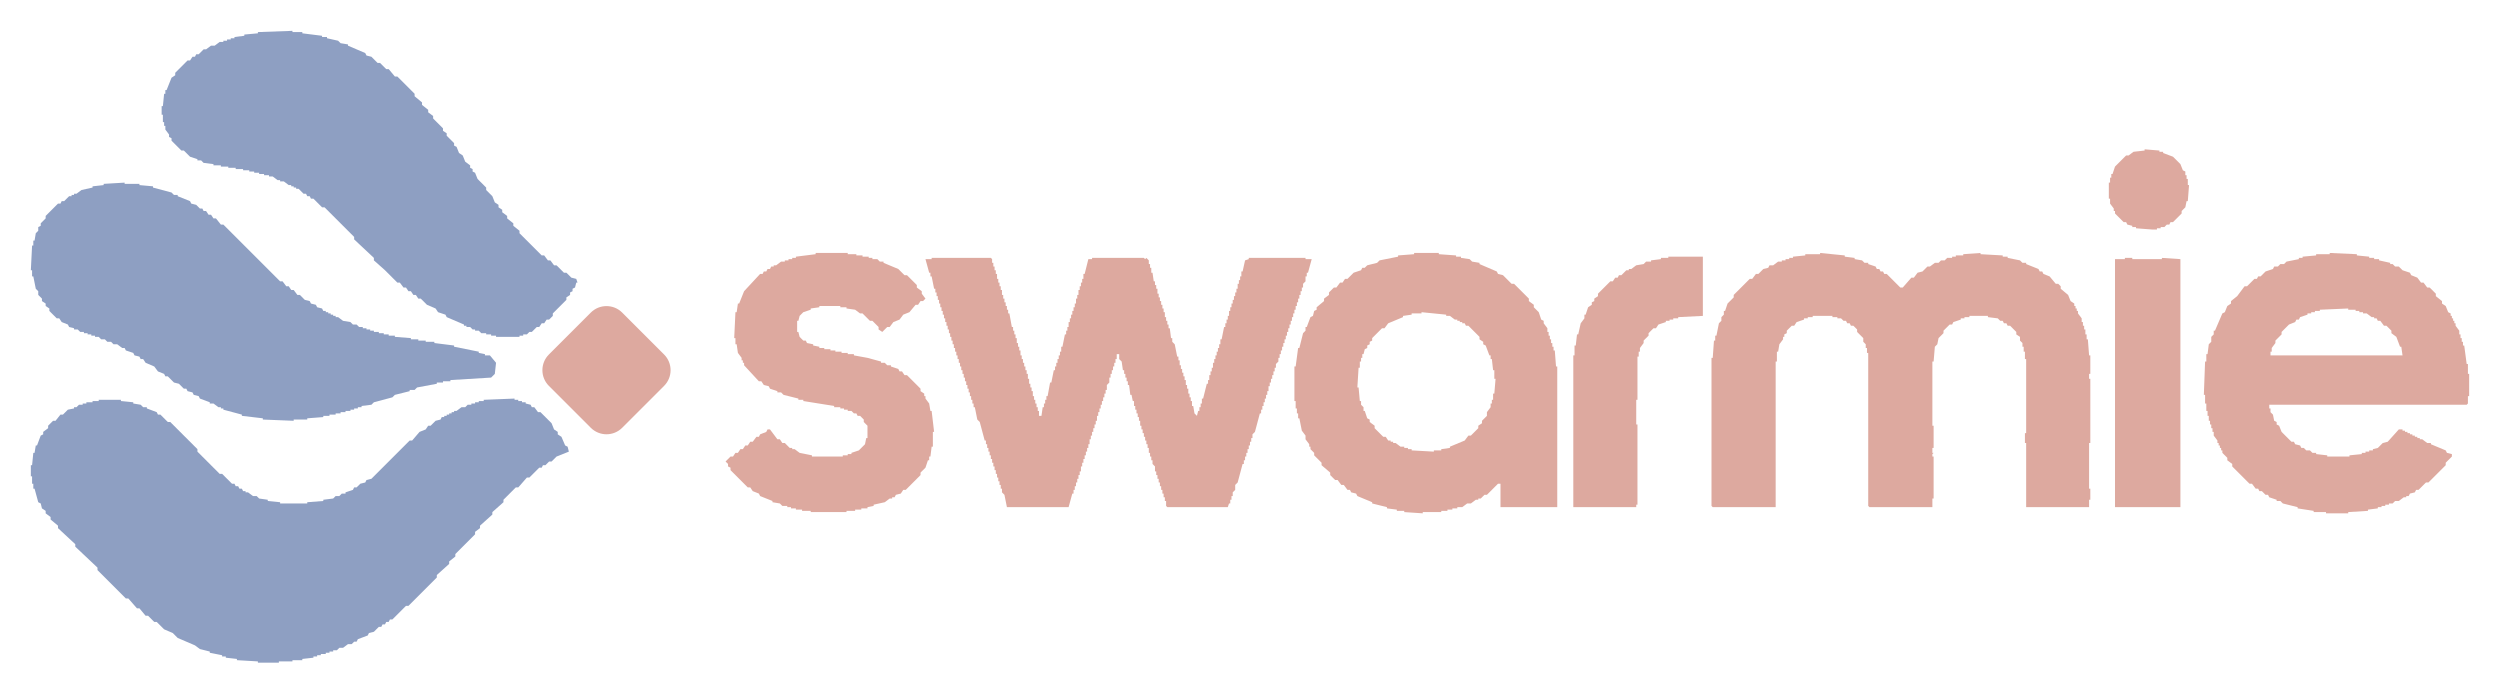
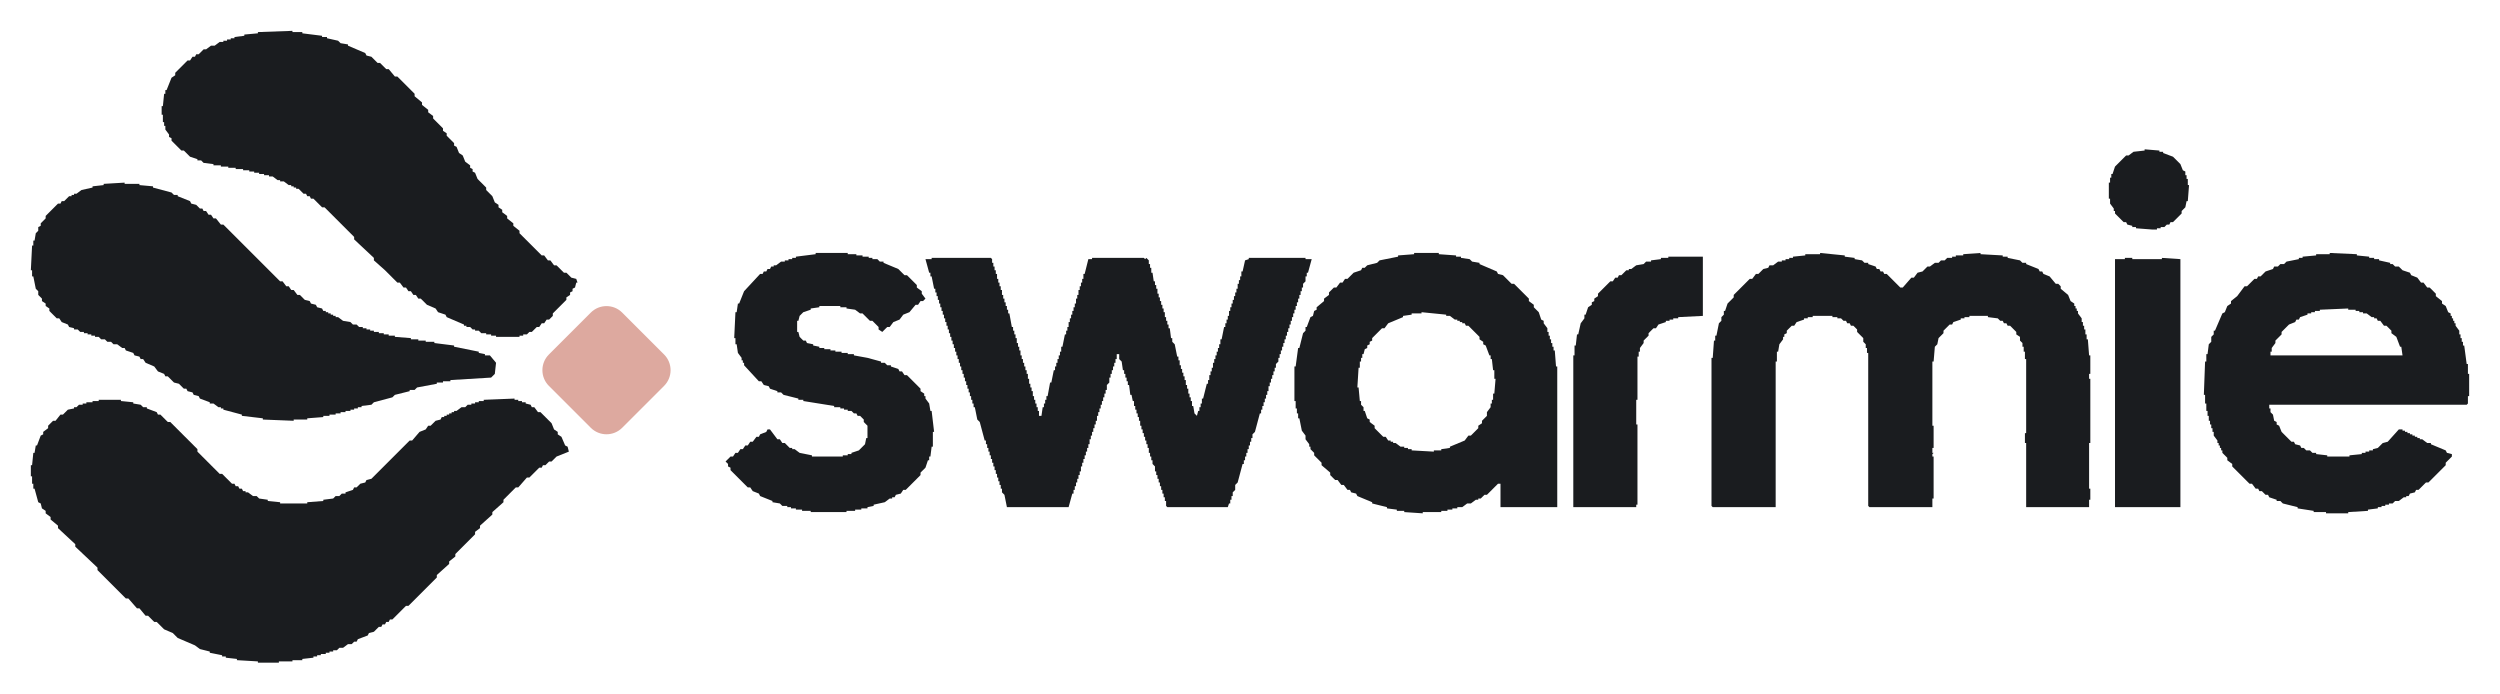
<svg xmlns="http://www.w3.org/2000/svg" viewBox="0 0 2026 562" role="img" aria-labelledby="title">
-   <g id="streams" fill="#8E9FC2" fill-rule="evenodd">
+   <g id="streams" fill="#1A1C1F" fill-rule="evenodd">
    <path d="M 158,523 L 144,517 L 140,513 L 133,510 L 127,504 L 125,504 L 120,499 L 118,499 L 113,493 L 111,493 L 104,485 L 102,485 L 79,462 L 79,460 L 61,443 L 61,441 L 47,428 L 47,426 L 41,421 L 41,419 L 37,416 L 37,414 L 34,412 L 33,408 L 31,407 L 28,396 L 27,396 L 27,392 L 26,392 L 26,386 L 25,386 L 25,377 L 26,377 L 27,367 L 28,367 L 29,361 L 30,361 L 33,353 L 35,352 L 35,350 L 39,347 L 39,345 L 43,341 L 45,341 L 49,336 L 51,336 L 55,332 L 60,331 L 60,330 L 62,330 L 64,328 L 67,328 L 67,327 L 70,327 L 70,326 L 75,326 L 75,325 L 80,325 L 80,324 L 98,324 L 98,325 L 108,326 L 108,327 L 114,328 L 116,330 L 119,330 L 119,331 L 127,334 L 128,336 L 130,336 L 136,342 L 138,342 L 160,364 L 160,366 L 178,384 L 180,384 L 188,392 L 190,392 L 191,394 L 193,394 L 194,396 L 196,396 L 197,398 L 199,398 L 199,399 L 201,399 L 205,402 L 208,402 L 210,404 L 217,405 L 217,406 L 227,407 L 227,408 L 249,408 L 249,407 L 262,406 L 262,405 L 270,404 L 272,402 L 275,402 L 277,400 L 280,400 L 280,399 L 286,397 L 287,395 L 289,395 L 292,392 L 296,391 L 297,389 L 301,388 L 332,357 L 334,357 L 340,350 L 345,348 L 347,345 L 349,345 L 353,341 L 357,340 L 358,338 L 360,338 L 360,337 L 362,337 L 362,336 L 364,336 L 364,335 L 366,335 L 366,334 L 368,334 L 368,333 L 370,333 L 374,330 L 377,330 L 379,328 L 382,328 L 382,327 L 385,327 L 385,326 L 388,326 L 388,325 L 392,325 L 392,324 L 417,323 L 417,324 L 420,324 L 420,325 L 423,325 L 423,326 L 426,326 L 426,327 L 430,328 L 431,330 L 433,330 L 436,334 L 438,334 L 447,343 L 449,348 L 452,350 L 452,352 L 455,354 L 458,361 L 460,362 L 461,366 L 451,370 L 447,374 L 445,374 L 442,377 L 440,377 L 439,379 L 437,379 L 429,387 L 427,387 L 420,395 L 418,395 L 408,405 L 408,407 L 399,415 L 399,417 L 389,426 L 389,428 L 385,431 L 385,433 L 369,449 L 369,451 L 364,455 L 364,457 L 354,466 L 354,468 L 331,491 L 329,491 L 318,502 L 316,502 L 315,504 L 313,504 L 312,506 L 310,506 L 309,508 L 307,508 L 303,512 L 299,513 L 298,515 L 290,518 L 289,520 L 287,520 L 285,522 L 282,522 L 278,525 L 275,525 L 273,527 L 270,527 L 270,528 L 267,528 L 267,529 L 264,529 L 264,530 L 260,530 L 260,531 L 257,531 L 257,532 L 254,532 L 254,533 L 245,534 L 245,535 L 237,535 L 237,536 L 226,536 L 226,537 L 209,537 L 209,536 L 192,535 L 192,534 L 183,533 L 183,532 L 180,532 L 180,531 L 170,529 L 170,528 L 162,526 Z" />
    <path d="M 159,166 L 162,169 L 164,169 L 165,171 L 167,171 L 169,174 L 171,174 L 173,177 L 175,177 L 179,182 L 181,182 L 227,228 L 229,228 L 232,232 L 234,232 L 236,235 L 238,235 L 241,239 L 243,239 L 247,243 L 251,244 L 252,246 L 256,247 L 257,249 L 261,250 L 262,252 L 264,252 L 264,253 L 266,253 L 266,254 L 268,254 L 268,255 L 270,255 L 270,256 L 272,256 L 272,257 L 274,257 L 278,260 L 284,261 L 286,263 L 289,263 L 291,265 L 294,265 L 294,266 L 297,266 L 297,267 L 300,267 L 300,268 L 303,268 L 303,269 L 307,269 L 307,270 L 311,270 L 311,271 L 315,271 L 315,272 L 320,272 L 320,273 L 333,274 L 333,275 L 339,275 L 339,276 L 345,276 L 345,277 L 352,277 L 352,278 L 368,280 L 368,281 L 388,285 L 388,286 L 393,287 L 393,288 L 397,288 L 402,294 L 401,303 L 398,306 L 365,308 L 365,309 L 359,309 L 359,310 L 354,310 L 354,311 L 338,314 L 336,316 L 332,316 L 332,317 L 320,320 L 318,322 L 303,326 L 301,328 L 293,329 L 293,330 L 290,330 L 290,331 L 287,331 L 287,332 L 284,332 L 284,333 L 280,333 L 280,334 L 276,334 L 276,335 L 272,335 L 272,336 L 267,336 L 267,337 L 262,337 L 262,338 L 249,339 L 249,340 L 238,340 L 238,341 L 213,340 L 213,339 L 196,337 L 196,336 L 181,332 L 181,331 L 179,331 L 179,330 L 177,330 L 173,327 L 170,327 L 170,326 L 162,323 L 161,321 L 157,320 L 156,318 L 152,317 L 151,315 L 149,315 L 145,311 L 141,310 L 136,305 L 134,305 L 133,303 L 128,301 L 125,297 L 118,294 L 116,291 L 114,291 L 113,289 L 109,288 L 108,286 L 102,284 L 101,282 L 99,282 L 95,279 L 92,279 L 90,277 L 87,277 L 85,275 L 82,275 L 80,273 L 77,273 L 77,272 L 74,272 L 74,271 L 71,271 L 71,270 L 68,270 L 68,269 L 65,269 L 63,267 L 60,267 L 60,266 L 56,265 L 55,263 L 50,261 L 48,258 L 46,258 L 40,252 L 40,250 L 37,248 L 37,246 L 34,244 L 34,242 L 31,239 L 31,236 L 29,234 L 27,224 L 26,224 L 26,219 L 25,219 L 26,199 L 27,199 L 27,195 L 28,195 L 29,189 L 31,187 L 31,184 L 33,183 L 33,181 L 37,177 L 37,175 L 47,165 L 49,165 L 50,163 L 52,163 L 56,159 L 58,159 L 58,158 L 60,158 L 60,157 L 62,157 L 66,154 L 75,152 L 75,151 L 84,150 L 84,149 L 101,148 L 101,149 L 113,149 L 113,150 L 124,151 L 124,152 L 139,156 L 141,158 L 144,158 L 144,159 L 154,163 L 155,165 Z" />
    <path d="M 312,219 L 303,211 L 303,209 L 287,194 L 287,192 L 263,168 L 261,168 L 254,161 L 252,161 L 251,159 L 249,159 L 248,157 L 246,157 L 242,153 L 240,153 L 240,152 L 238,152 L 238,151 L 236,151 L 236,150 L 234,150 L 230,147 L 227,147 L 227,146 L 225,146 L 221,143 L 218,143 L 218,142 L 214,142 L 214,141 L 210,141 L 210,140 L 206,140 L 206,139 L 202,139 L 202,138 L 197,138 L 197,137 L 191,137 L 191,136 L 185,136 L 185,135 L 179,135 L 179,134 L 173,134 L 173,133 L 165,132 L 163,130 L 160,130 L 160,129 L 154,127 L 149,122 L 147,122 L 139,114 L 139,112 L 137,111 L 137,109 L 134,105 L 134,102 L 133,102 L 133,99 L 132,99 L 132,93 L 131,93 L 131,86 L 132,86 L 133,76 L 134,76 L 134,73 L 135,73 L 139,63 L 142,61 L 142,59 L 152,49 L 154,49 L 156,46 L 158,46 L 159,44 L 161,44 L 165,40 L 167,40 L 171,37 L 174,37 L 178,34 L 181,34 L 181,33 L 184,33 L 184,32 L 187,32 L 187,31 L 190,31 L 190,30 L 198,29 L 198,28 L 209,27 L 209,26 L 237,25 L 237,26 L 245,26 L 245,27 L 261,29 L 261,30 L 265,30 L 265,31 L 274,33 L 276,35 L 282,36 L 282,37 L 296,43 L 297,45 L 301,46 L 306,51 L 308,51 L 313,56 L 315,56 L 320,62 L 322,62 L 336,76 L 336,78 L 342,83 L 342,85 L 347,89 L 347,91 L 351,94 L 351,96 L 359,104 L 359,106 L 362,108 L 362,110 L 368,116 L 368,118 L 370,119 L 372,124 L 375,126 L 377,131 L 381,134 L 381,136 L 383,137 L 383,139 L 385,140 L 387,145 L 394,152 L 394,154 L 399,159 L 401,164 L 404,166 L 404,168 L 407,170 L 407,172 L 411,175 L 411,177 L 416,181 L 416,183 L 421,187 L 421,189 L 439,207 L 441,207 L 444,211 L 446,211 L 449,215 L 451,215 L 457,221 L 459,221 L 463,225 L 467,226 L 468,229 L 467,229 L 466,233 L 464,234 L 464,236 L 462,237 L 462,239 L 459,241 L 459,243 L 448,254 L 448,256 L 445,259 L 443,259 L 441,262 L 439,262 L 437,265 L 435,265 L 431,269 L 429,269 L 427,271 L 424,271 L 424,272 L 421,272 L 421,273 L 402,273 L 402,272 L 398,272 L 398,271 L 394,271 L 394,270 L 390,270 L 388,268 L 385,268 L 385,267 L 383,267 L 381,265 L 378,265 L 378,264 L 376,264 L 376,263 L 362,257 L 361,255 L 355,253 L 353,250 L 346,247 L 341,242 L 339,242 L 337,239 L 335,239 L 333,236 L 331,236 L 329,233 L 327,233 L 324,229 L 322,229 Z" />
  </g>
  <g id="core" fill="#DDA99F" transform="translate(491.5 300) rotate(45)">
    <rect x="-42" y="-42" width="84" height="84" rx="18" />
  </g>
-   <g id="wordmark" fill="#DDA99F" fill-rule="evenodd">
+   <g id="wordmark" fill="#1A1C1F" fill-rule="evenodd">
    <path d="M 1114,272 L 1112,274 L 1112,276 L 1110,277 L 1110,279 L 1108,280 L 1108,282 L 1106,283 L 1105,287 L 1104,287 L 1104,290 L 1103,290 L 1103,293 L 1102,293 L 1102,298 L 1101,298 L 1100,314 L 1101,314 L 1102,325 L 1103,325 L 1103,328 L 1105,330 L 1105,333 L 1106,333 L 1108,339 L 1110,340 L 1110,342 L 1114,345 L 1114,347 L 1121,354 L 1123,354 L 1125,357 L 1127,357 L 1127,358 L 1129,358 L 1129,359 L 1131,359 L 1135,362 L 1138,362 L 1138,363 L 1141,363 L 1141,364 L 1144,364 L 1144,365 L 1162,366 L 1162,365 L 1168,365 L 1168,364 L 1175,363 L 1175,362 L 1187,357 L 1190,353 L 1192,353 L 1198,347 L 1198,345 L 1201,343 L 1201,341 L 1205,337 L 1205,334 L 1208,330 L 1208,327 L 1209,327 L 1209,324 L 1210,324 L 1210,319 L 1211,319 L 1212,307 L 1211,307 L 1211,300 L 1210,300 L 1209,291 L 1208,291 L 1208,288 L 1207,288 L 1204,280 L 1202,279 L 1202,277 L 1199,275 L 1199,273 L 1190,264 L 1188,264 L 1187,262 L 1185,262 L 1185,261 L 1183,261 L 1183,260 L 1181,260 L 1181,259 L 1179,259 L 1175,256 L 1172,256 L 1172,255 L 1152,253 L 1152,254 L 1144,254 L 1144,255 L 1137,256 L 1137,257 L 1125,262 L 1122,266 L 1120,266 Z M 1262,385 L 1262,411 L 1216,411 L 1216,392 L 1214,392 L 1205,401 L 1203,401 L 1200,404 L 1198,404 L 1198,405 L 1196,405 L 1192,408 L 1189,408 L 1185,411 L 1181,411 L 1181,412 L 1177,412 L 1177,413 L 1173,413 L 1173,414 L 1168,414 L 1168,415 L 1153,415 L 1153,416 L 1138,415 L 1138,414 L 1132,414 L 1132,413 L 1124,412 L 1124,411 L 1112,408 L 1112,407 L 1100,402 L 1099,400 L 1095,399 L 1094,397 L 1092,397 L 1089,393 L 1087,393 L 1084,389 L 1082,389 L 1078,385 L 1078,383 L 1071,377 L 1071,375 L 1065,369 L 1065,367 L 1062,364 L 1062,362 L 1061,362 L 1061,360 L 1058,356 L 1058,353 L 1055,349 L 1053,339 L 1052,339 L 1052,335 L 1051,335 L 1051,331 L 1050,331 L 1050,325 L 1049,325 L 1049,297 L 1050,297 L 1052,282 L 1053,282 L 1056,270 L 1058,268 L 1058,265 L 1059,265 L 1062,257 L 1064,256 L 1065,252 L 1067,251 L 1067,249 L 1073,244 L 1073,242 L 1077,239 L 1077,237 L 1081,233 L 1083,233 L 1086,229 L 1088,229 L 1090,226 L 1092,226 L 1097,221 L 1103,219 L 1104,217 L 1106,217 L 1108,215 L 1116,213 L 1118,211 L 1133,208 L 1133,207 L 1146,206 L 1146,205 L 1166,205 L 1166,206 L 1180,207 L 1180,208 L 1184,208 L 1184,209 L 1191,210 L 1193,212 L 1199,213 L 1199,214 L 1213,220 L 1214,222 L 1218,223 L 1225,230 L 1227,230 L 1239,242 L 1239,244 L 1243,247 L 1243,249 L 1247,253 L 1249,259 L 1251,260 L 1251,262 L 1254,266 L 1254,269 L 1255,269 L 1255,272 L 1256,272 L 1256,275 L 1257,275 L 1257,278 L 1258,278 L 1258,281 L 1259,281 L 1259,284 L 1260,284 L 1261,297 L 1262,297 Z M 1298,235 L 1305,228 L 1307,228 L 1309,225 L 1311,225 L 1312,223 L 1314,223 L 1318,219 L 1320,219 L 1320,218 L 1322,218 L 1326,215 L 1332,214 L 1334,212 L 1338,212 L 1338,211 L 1346,210 L 1346,209 L 1352,209 L 1352,208 L 1380,208 L 1380,256 L 1360,257 L 1360,258 L 1356,258 L 1356,259 L 1353,259 L 1353,260 L 1350,260 L 1350,261 L 1344,263 L 1342,266 L 1340,266 L 1336,270 L 1336,272 L 1332,276 L 1332,278 L 1329,282 L 1329,285 L 1328,285 L 1328,289 L 1327,289 L 1327,324 L 1326,324 L 1326,344 L 1327,344 L 1327,409 L 1326,409 L 1326,411 L 1275,411 L 1275,288 L 1276,288 L 1276,280 L 1277,280 L 1278,271 L 1279,271 L 1281,262 L 1284,258 L 1284,255 L 1285,255 L 1287,249 L 1290,247 L 1290,245 L 1292,244 L 1292,242 L 1295,240 L 1295,238 Z M 1652,218 L 1653,220 L 1655,220 L 1656,222 L 1661,224 L 1666,230 L 1668,230 L 1670,232 L 1670,234 L 1676,239 L 1678,244 L 1681,246 L 1681,248 L 1682,248 L 1682,250 L 1683,250 L 1683,252 L 1684,252 L 1684,254 L 1687,258 L 1687,261 L 1688,261 L 1688,264 L 1689,264 L 1689,267 L 1690,267 L 1690,271 L 1691,271 L 1691,275 L 1692,275 L 1693,288 L 1694,288 L 1694,303 L 1693,303 L 1693,307 L 1694,307 L 1694,359 L 1693,359 L 1693,396 L 1694,396 L 1694,405 L 1693,405 L 1693,411 L 1642,411 L 1642,359 L 1641,359 L 1641,351 L 1642,351 L 1642,291 L 1641,291 L 1641,285 L 1640,285 L 1640,281 L 1639,281 L 1639,278 L 1637,276 L 1637,273 L 1634,271 L 1634,269 L 1629,264 L 1627,264 L 1626,262 L 1624,262 L 1623,260 L 1621,260 L 1619,258 L 1611,257 L 1611,256 L 1596,256 L 1596,257 L 1592,257 L 1592,258 L 1589,258 L 1589,259 L 1583,261 L 1582,263 L 1580,263 L 1575,268 L 1575,270 L 1571,274 L 1570,279 L 1568,281 L 1567,293 L 1566,293 L 1566,345 L 1567,345 L 1567,363 L 1566,363 L 1566,367 L 1567,367 L 1566,368 L 1566,370 L 1567,370 L 1567,404 L 1566,404 L 1566,411 L 1515,411 L 1514,410 L 1514,286 L 1513,286 L 1513,282 L 1512,282 L 1512,279 L 1510,277 L 1510,274 L 1505,269 L 1505,267 L 1502,264 L 1500,264 L 1499,262 L 1497,262 L 1496,260 L 1494,260 L 1492,258 L 1489,258 L 1489,257 L 1485,257 L 1485,256 L 1469,256 L 1469,257 L 1465,257 L 1465,258 L 1462,258 L 1462,259 L 1456,261 L 1454,264 L 1452,264 L 1448,268 L 1448,270 L 1446,271 L 1446,273 L 1445,273 L 1445,275 L 1442,279 L 1441,285 L 1440,285 L 1440,293 L 1439,293 L 1439,411 L 1388,411 L 1387,410 L 1387,290 L 1388,290 L 1389,276 L 1390,276 L 1390,272 L 1391,272 L 1393,262 L 1395,260 L 1395,257 L 1397,255 L 1397,252 L 1398,252 L 1400,246 L 1405,241 L 1405,239 L 1418,226 L 1420,226 L 1423,222 L 1425,222 L 1429,218 L 1433,217 L 1434,215 L 1437,215 L 1441,212 L 1444,212 L 1444,211 L 1447,211 L 1447,210 L 1450,210 L 1450,209 L 1453,209 L 1453,208 L 1463,207 L 1463,206 L 1475,206 L 1475,205 L 1495,207 L 1495,208 L 1503,209 L 1503,210 L 1509,211 L 1511,213 L 1514,213 L 1514,214 L 1520,216 L 1521,218 L 1523,218 L 1524,220 L 1526,220 L 1527,222 L 1529,222 L 1540,233 L 1542,233 L 1549,225 L 1551,225 L 1554,221 L 1558,220 L 1562,216 L 1564,216 L 1568,213 L 1571,213 L 1573,211 L 1576,211 L 1578,209 L 1582,209 L 1582,208 L 1585,208 L 1585,207 L 1591,207 L 1591,206 L 1605,205 L 1605,206 L 1623,207 L 1623,208 L 1627,208 L 1627,209 L 1637,211 L 1639,213 L 1642,213 L 1642,214 Z M 1744,186 L 1731,185 L 1731,184 L 1728,184 L 1728,183 L 1724,182 L 1723,180 L 1721,180 L 1714,173 L 1714,171 L 1713,171 L 1713,169 L 1710,165 L 1710,161 L 1709,161 L 1709,148 L 1710,148 L 1710,144 L 1711,144 L 1711,141 L 1712,141 L 1714,135 L 1723,126 L 1725,126 L 1729,123 L 1738,122 L 1738,121 L 1750,122 L 1750,123 L 1753,123 L 1753,124 L 1761,127 L 1767,133 L 1769,138 L 1771,139 L 1771,142 L 1772,142 L 1772,145 L 1773,145 L 1773,150 L 1774,150 L 1773,163 L 1772,163 L 1771,168 L 1768,171 L 1768,173 L 1761,180 L 1759,180 L 1758,182 L 1756,182 L 1754,184 L 1751,184 L 1751,185 L 1748,185 L 1748,186 Z M 1767,327 L 1767,411 L 1714,411 L 1714,210 L 1722,210 L 1722,209 L 1728,209 L 1728,210 L 1752,210 L 1752,209 L 1767,210 Z M 1813,240 L 1819,232 L 1821,232 L 1827,226 L 1829,226 L 1830,224 L 1832,224 L 1836,220 L 1842,218 L 1843,216 L 1846,216 L 1848,214 L 1851,214 L 1853,212 L 1863,210 L 1863,209 L 1866,209 L 1866,208 L 1877,207 L 1877,206 L 1888,206 L 1888,205 L 1910,206 L 1910,207 L 1920,208 L 1920,209 L 1924,209 L 1924,210 L 1928,210 L 1928,211 L 1937,213 L 1937,214 L 1939,214 L 1941,216 L 1944,216 L 1947,219 L 1953,221 L 1954,223 L 1959,225 L 1962,229 L 1964,229 L 1967,233 L 1969,233 L 1974,238 L 1974,240 L 1979,244 L 1979,246 L 1982,248 L 1984,253 L 1986,254 L 1986,256 L 1987,256 L 1987,258 L 1988,258 L 1988,260 L 1989,260 L 1989,262 L 1990,262 L 1990,264 L 1993,268 L 1993,271 L 1994,271 L 1994,274 L 1995,274 L 1995,277 L 1996,277 L 1996,280 L 1997,280 L 1999,295 L 2000,295 L 2000,303 L 2001,303 L 2001,321 L 2000,321 L 2000,327 L 1999,328 L 1839,328 L 1839,331 L 1840,331 L 1840,334 L 1842,336 L 1843,341 L 1845,342 L 1845,344 L 1847,345 L 1849,350 L 1857,358 L 1859,358 L 1860,360 L 1864,361 L 1865,363 L 1867,363 L 1869,365 L 1872,365 L 1874,367 L 1877,367 L 1877,368 L 1886,369 L 1886,370 L 1904,370 L 1904,369 L 1914,368 L 1914,367 L 1917,367 L 1917,366 L 1920,366 L 1920,365 L 1923,365 L 1923,364 L 1927,363 L 1931,359 L 1935,358 L 1944,348 L 1947,348 L 1947,349 L 1949,349 L 1949,350 L 1951,350 L 1951,351 L 1953,351 L 1953,352 L 1955,352 L 1955,353 L 1957,353 L 1957,354 L 1959,354 L 1959,355 L 1961,355 L 1961,356 L 1963,356 L 1967,359 L 1970,359 L 1970,360 L 1982,365 L 1983,367 L 1987,368 L 1987,370 L 1982,375 L 1982,377 L 1968,391 L 1966,391 L 1960,397 L 1958,397 L 1957,399 L 1953,400 L 1952,402 L 1950,402 L 1950,403 L 1948,403 L 1944,406 L 1941,406 L 1939,408 L 1936,408 L 1936,409 L 1933,409 L 1933,410 L 1930,410 L 1930,411 L 1927,411 L 1927,412 L 1919,413 L 1919,414 L 1903,415 L 1903,416 L 1885,416 L 1885,415 L 1875,415 L 1875,414 L 1862,412 L 1862,411 L 1850,408 L 1848,406 L 1845,406 L 1845,405 L 1839,403 L 1838,401 L 1836,401 L 1833,398 L 1831,398 L 1830,396 L 1828,396 L 1825,392 L 1823,392 L 1809,378 L 1809,376 L 1805,373 L 1805,371 L 1801,367 L 1801,365 L 1800,365 L 1800,363 L 1799,363 L 1799,361 L 1798,361 L 1798,359 L 1797,359 L 1797,357 L 1794,353 L 1794,350 L 1793,350 L 1793,347 L 1792,347 L 1792,344 L 1791,344 L 1791,341 L 1790,341 L 1790,337 L 1789,337 L 1789,333 L 1788,333 L 1788,327 L 1787,327 L 1787,320 L 1786,320 L 1787,293 L 1788,293 L 1788,287 L 1789,287 L 1790,279 L 1792,277 L 1792,273 L 1794,271 L 1794,268 L 1795,268 L 1801,254 L 1803,253 L 1805,248 L 1808,246 L 1808,244 Z M 1934,288 L 1947,288 L 1946,281 L 1945,281 L 1942,273 L 1938,270 L 1938,268 L 1934,264 L 1932,264 L 1929,260 L 1927,260 L 1926,258 L 1924,258 L 1924,257 L 1922,257 L 1918,254 L 1915,254 L 1915,253 L 1912,253 L 1912,252 L 1909,252 L 1909,251 L 1903,251 L 1903,250 L 1880,251 L 1880,252 L 1876,252 L 1876,253 L 1873,253 L 1873,254 L 1870,254 L 1870,255 L 1864,257 L 1863,259 L 1861,259 L 1860,261 L 1855,263 L 1849,269 L 1849,271 L 1844,276 L 1844,278 L 1841,282 L 1841,285 L 1840,285 L 1840,288 Z M 703,290 L 714,293 L 714,294 L 717,294 L 719,296 L 722,296 L 722,297 L 728,299 L 729,301 L 731,301 L 733,304 L 735,304 L 746,315 L 746,317 L 749,319 L 749,321 L 750,321 L 750,323 L 753,327 L 754,333 L 755,333 L 757,350 L 756,350 L 756,362 L 755,362 L 754,370 L 753,370 L 753,373 L 752,373 L 750,379 L 746,383 L 746,385 L 734,397 L 732,397 L 730,400 L 726,401 L 725,403 L 723,403 L 723,404 L 721,404 L 717,407 L 708,409 L 708,410 L 703,411 L 703,412 L 698,412 L 698,413 L 693,413 L 693,414 L 686,414 L 686,415 L 657,415 L 657,414 L 650,414 L 650,413 L 645,413 L 645,412 L 641,412 L 641,411 L 638,411 L 638,410 L 634,410 L 632,408 L 626,407 L 626,406 L 616,402 L 615,400 L 610,398 L 608,395 L 606,395 L 592,381 L 592,379 L 590,378 L 590,376 L 588,374 L 592,370 L 594,370 L 596,367 L 598,367 L 600,364 L 602,364 L 604,361 L 606,361 L 608,358 L 610,358 L 613,354 L 615,354 L 616,352 L 621,350 L 622,348 L 624,348 L 630,356 L 632,356 L 634,359 L 636,359 L 640,363 L 642,363 L 642,364 L 644,364 L 648,367 L 658,369 L 658,370 L 683,370 L 683,369 L 687,369 L 687,368 L 690,368 L 690,367 L 696,365 L 701,360 L 702,355 L 703,355 L 703,345 L 700,342 L 700,340 L 697,337 L 695,337 L 694,335 L 692,335 L 690,333 L 687,333 L 687,332 L 684,332 L 684,331 L 681,331 L 681,330 L 676,330 L 676,329 L 651,325 L 651,324 L 647,324 L 647,323 L 635,320 L 633,318 L 630,318 L 630,317 L 624,315 L 623,313 L 619,312 L 617,309 L 615,309 L 603,296 L 603,294 L 602,294 L 602,292 L 601,292 L 601,290 L 598,286 L 597,279 L 596,279 L 596,274 L 595,274 L 596,253 L 597,253 L 598,246 L 599,246 L 603,236 L 616,222 L 618,222 L 619,220 L 621,220 L 622,218 L 624,218 L 625,216 L 627,216 L 627,215 L 629,215 L 633,212 L 636,212 L 636,211 L 639,211 L 639,210 L 642,210 L 642,209 L 645,209 L 645,208 L 661,206 L 661,205 L 687,205 L 687,206 L 694,206 L 694,207 L 699,207 L 699,208 L 704,208 L 704,209 L 707,209 L 707,210 L 711,210 L 713,212 L 716,212 L 716,213 L 728,218 L 733,223 L 735,223 L 743,231 L 743,233 L 747,236 L 747,238 L 750,242 L 748,244 L 746,244 L 744,247 L 742,247 L 737,253 L 732,255 L 729,259 L 724,261 L 721,265 L 719,265 L 715,269 L 712,267 L 712,265 L 707,260 L 705,260 L 699,254 L 697,254 L 693,251 L 686,250 L 686,249 L 681,249 L 681,248 L 664,248 L 664,249 L 657,250 L 657,251 L 651,253 L 648,256 L 647,260 L 646,260 L 646,269 L 647,269 L 648,273 L 651,276 L 653,276 L 654,278 L 659,279 L 659,280 L 664,281 L 664,282 L 668,282 L 668,283 L 673,283 L 673,284 L 677,284 L 677,285 L 682,285 L 682,286 L 687,286 L 687,287 L 692,287 L 692,288 Z M 775,288 L 775,285 L 774,285 L 774,282 L 773,282 L 773,279 L 772,279 L 772,276 L 771,276 L 771,273 L 770,273 L 770,270 L 769,270 L 769,267 L 768,267 L 768,264 L 767,264 L 767,261 L 766,261 L 766,258 L 765,258 L 765,255 L 764,255 L 764,252 L 763,252 L 763,249 L 762,249 L 762,246 L 761,246 L 761,243 L 760,243 L 760,240 L 759,240 L 759,237 L 758,237 L 758,234 L 757,234 L 755,224 L 754,224 L 754,221 L 753,221 L 750,210 L 755,210 L 755,209 L 803,209 L 804,210 L 804,213 L 805,213 L 805,216 L 806,216 L 806,219 L 807,219 L 807,222 L 808,222 L 808,226 L 809,226 L 809,229 L 810,229 L 810,232 L 811,232 L 811,235 L 812,235 L 812,239 L 813,239 L 813,242 L 814,242 L 814,245 L 815,245 L 815,248 L 816,248 L 816,251 L 817,251 L 817,254 L 818,254 L 820,265 L 821,265 L 821,268 L 822,268 L 822,271 L 823,271 L 823,274 L 824,274 L 824,278 L 825,278 L 825,281 L 826,281 L 826,284 L 827,284 L 827,288 L 828,288 L 828,291 L 829,291 L 829,294 L 830,294 L 830,297 L 831,297 L 831,300 L 832,300 L 832,303 L 833,303 L 833,307 L 834,307 L 834,311 L 835,311 L 835,314 L 836,314 L 836,317 L 837,317 L 837,321 L 838,321 L 838,324 L 839,324 L 839,327 L 840,327 L 840,330 L 841,330 L 841,333 L 842,333 L 842,337 L 844,337 L 845,330 L 846,330 L 846,327 L 847,327 L 847,324 L 848,324 L 848,321 L 849,321 L 851,310 L 852,310 L 854,300 L 855,300 L 855,297 L 856,297 L 856,294 L 857,294 L 857,291 L 858,291 L 858,288 L 859,288 L 859,285 L 860,285 L 860,281 L 861,281 L 863,271 L 864,271 L 864,268 L 865,268 L 865,265 L 866,265 L 866,261 L 867,261 L 867,258 L 868,258 L 868,255 L 869,255 L 869,252 L 870,252 L 870,249 L 871,249 L 871,246 L 872,246 L 872,242 L 873,242 L 873,239 L 874,239 L 874,235 L 875,235 L 875,232 L 876,232 L 876,229 L 877,229 L 877,226 L 878,226 L 878,222 L 879,222 L 882,210 L 885,210 L 885,209 L 927,209 L 928,210 L 929,209 L 931,211 L 931,214 L 932,214 L 932,217 L 933,217 L 933,221 L 934,221 L 935,228 L 936,228 L 936,231 L 937,231 L 937,234 L 938,234 L 938,238 L 939,238 L 939,241 L 940,241 L 940,244 L 941,244 L 941,247 L 942,247 L 942,250 L 943,250 L 943,253 L 944,253 L 944,257 L 945,257 L 945,260 L 946,260 L 946,263 L 947,263 L 947,266 L 948,266 L 949,274 L 950,274 L 950,277 L 952,279 L 954,289 L 955,289 L 955,292 L 956,292 L 956,296 L 957,296 L 957,299 L 958,299 L 958,302 L 959,302 L 959,305 L 960,305 L 960,308 L 961,308 L 961,312 L 962,312 L 962,315 L 963,315 L 963,319 L 964,319 L 964,322 L 965,322 L 965,325 L 966,325 L 966,329 L 967,329 L 968,335 L 970,337 L 971,333 L 972,333 L 972,330 L 973,330 L 973,327 L 974,327 L 974,323 L 975,323 L 978,311 L 979,311 L 979,308 L 980,308 L 980,304 L 981,304 L 981,301 L 982,301 L 982,298 L 983,298 L 983,294 L 984,294 L 984,291 L 985,291 L 985,288 L 986,288 L 986,285 L 987,285 L 987,282 L 988,282 L 988,279 L 989,279 L 989,275 L 990,275 L 992,265 L 993,265 L 993,262 L 994,262 L 994,259 L 995,259 L 995,256 L 996,256 L 996,252 L 997,252 L 997,249 L 998,249 L 998,246 L 999,246 L 999,243 L 1000,243 L 1000,240 L 1001,240 L 1001,237 L 1002,237 L 1002,234 L 1003,234 L 1003,230 L 1004,230 L 1004,227 L 1005,227 L 1005,224 L 1006,224 L 1006,220 L 1007,220 L 1009,211 L 1012,210 L 1012,209 L 1058,209 L 1058,210 L 1063,210 L 1060,221 L 1059,221 L 1059,224 L 1058,224 L 1058,228 L 1056,230 L 1056,233 L 1055,233 L 1055,236 L 1054,236 L 1054,239 L 1053,239 L 1053,242 L 1052,242 L 1052,245 L 1051,245 L 1051,248 L 1050,248 L 1050,251 L 1049,251 L 1049,254 L 1048,254 L 1048,257 L 1047,257 L 1047,260 L 1046,260 L 1046,263 L 1045,263 L 1045,266 L 1044,266 L 1044,269 L 1043,269 L 1043,272 L 1042,272 L 1042,275 L 1041,275 L 1041,278 L 1040,278 L 1040,281 L 1039,281 L 1039,284 L 1038,284 L 1038,287 L 1037,287 L 1037,290 L 1036,290 L 1036,293 L 1034,295 L 1034,298 L 1033,298 L 1033,301 L 1032,301 L 1032,304 L 1031,304 L 1031,307 L 1030,307 L 1030,310 L 1029,310 L 1029,313 L 1028,313 L 1028,317 L 1027,317 L 1027,320 L 1026,320 L 1026,323 L 1025,323 L 1025,326 L 1024,326 L 1024,329 L 1023,329 L 1023,332 L 1022,332 L 1022,335 L 1021,335 L 1017,350 L 1015,352 L 1015,355 L 1014,355 L 1014,358 L 1013,358 L 1013,361 L 1012,361 L 1012,364 L 1011,364 L 1011,367 L 1010,367 L 1010,370 L 1009,370 L 1009,373 L 1008,373 L 1008,376 L 1007,376 L 1003,391 L 1001,393 L 1001,397 L 999,399 L 999,402 L 998,402 L 998,405 L 997,405 L 997,408 L 996,408 L 995,411 L 946,411 L 945,410 L 945,406 L 944,406 L 944,403 L 943,403 L 943,400 L 942,400 L 942,397 L 941,397 L 941,394 L 940,394 L 940,391 L 939,391 L 939,388 L 938,388 L 938,385 L 937,385 L 937,382 L 936,382 L 936,378 L 934,376 L 934,373 L 933,373 L 933,370 L 932,370 L 932,367 L 931,367 L 931,363 L 930,363 L 930,360 L 929,360 L 929,357 L 928,357 L 928,354 L 927,354 L 927,351 L 926,351 L 926,348 L 925,348 L 925,345 L 924,345 L 924,341 L 923,341 L 923,338 L 922,338 L 922,335 L 921,335 L 921,332 L 920,332 L 920,329 L 919,329 L 919,325 L 918,325 L 917,320 L 916,320 L 915,312 L 914,312 L 914,309 L 913,309 L 913,306 L 912,306 L 912,303 L 911,303 L 911,300 L 910,300 L 909,293 L 907,291 L 907,287 L 905,287 L 905,291 L 904,291 L 904,294 L 903,294 L 903,297 L 902,297 L 902,300 L 901,300 L 901,303 L 900,303 L 900,306 L 899,306 L 899,310 L 897,312 L 897,316 L 896,316 L 896,319 L 895,319 L 895,322 L 894,322 L 894,325 L 893,325 L 893,328 L 892,328 L 892,331 L 891,331 L 891,334 L 890,334 L 890,337 L 889,337 L 889,341 L 888,341 L 888,344 L 887,344 L 887,347 L 886,347 L 886,350 L 885,350 L 885,353 L 884,353 L 884,356 L 883,356 L 883,360 L 882,360 L 882,363 L 881,363 L 881,366 L 880,366 L 880,369 L 879,369 L 879,372 L 878,372 L 878,375 L 877,375 L 877,378 L 876,378 L 876,382 L 875,382 L 875,385 L 874,385 L 874,388 L 873,388 L 873,391 L 872,391 L 872,394 L 871,394 L 871,397 L 870,397 L 870,400 L 869,400 L 866,411 L 816,411 L 814,401 L 812,399 L 812,396 L 811,396 L 811,393 L 810,393 L 810,390 L 809,390 L 809,387 L 808,387 L 808,384 L 807,384 L 807,381 L 806,381 L 806,378 L 805,378 L 805,375 L 804,375 L 804,372 L 803,372 L 803,369 L 802,369 L 802,366 L 801,366 L 801,363 L 800,363 L 800,360 L 799,360 L 799,357 L 798,357 L 794,342 L 792,340 L 790,330 L 789,330 L 789,327 L 788,327 L 788,324 L 787,324 L 787,321 L 786,321 L 786,318 L 785,318 L 785,315 L 784,315 L 784,312 L 783,312 L 783,309 L 782,309 L 782,306 L 781,306 L 781,303 L 780,303 L 780,300 L 779,300 L 779,297 L 778,297 L 778,294 L 777,294 L 777,291 L 776,291 L 776,288 Z" />
  </g>
</svg>
